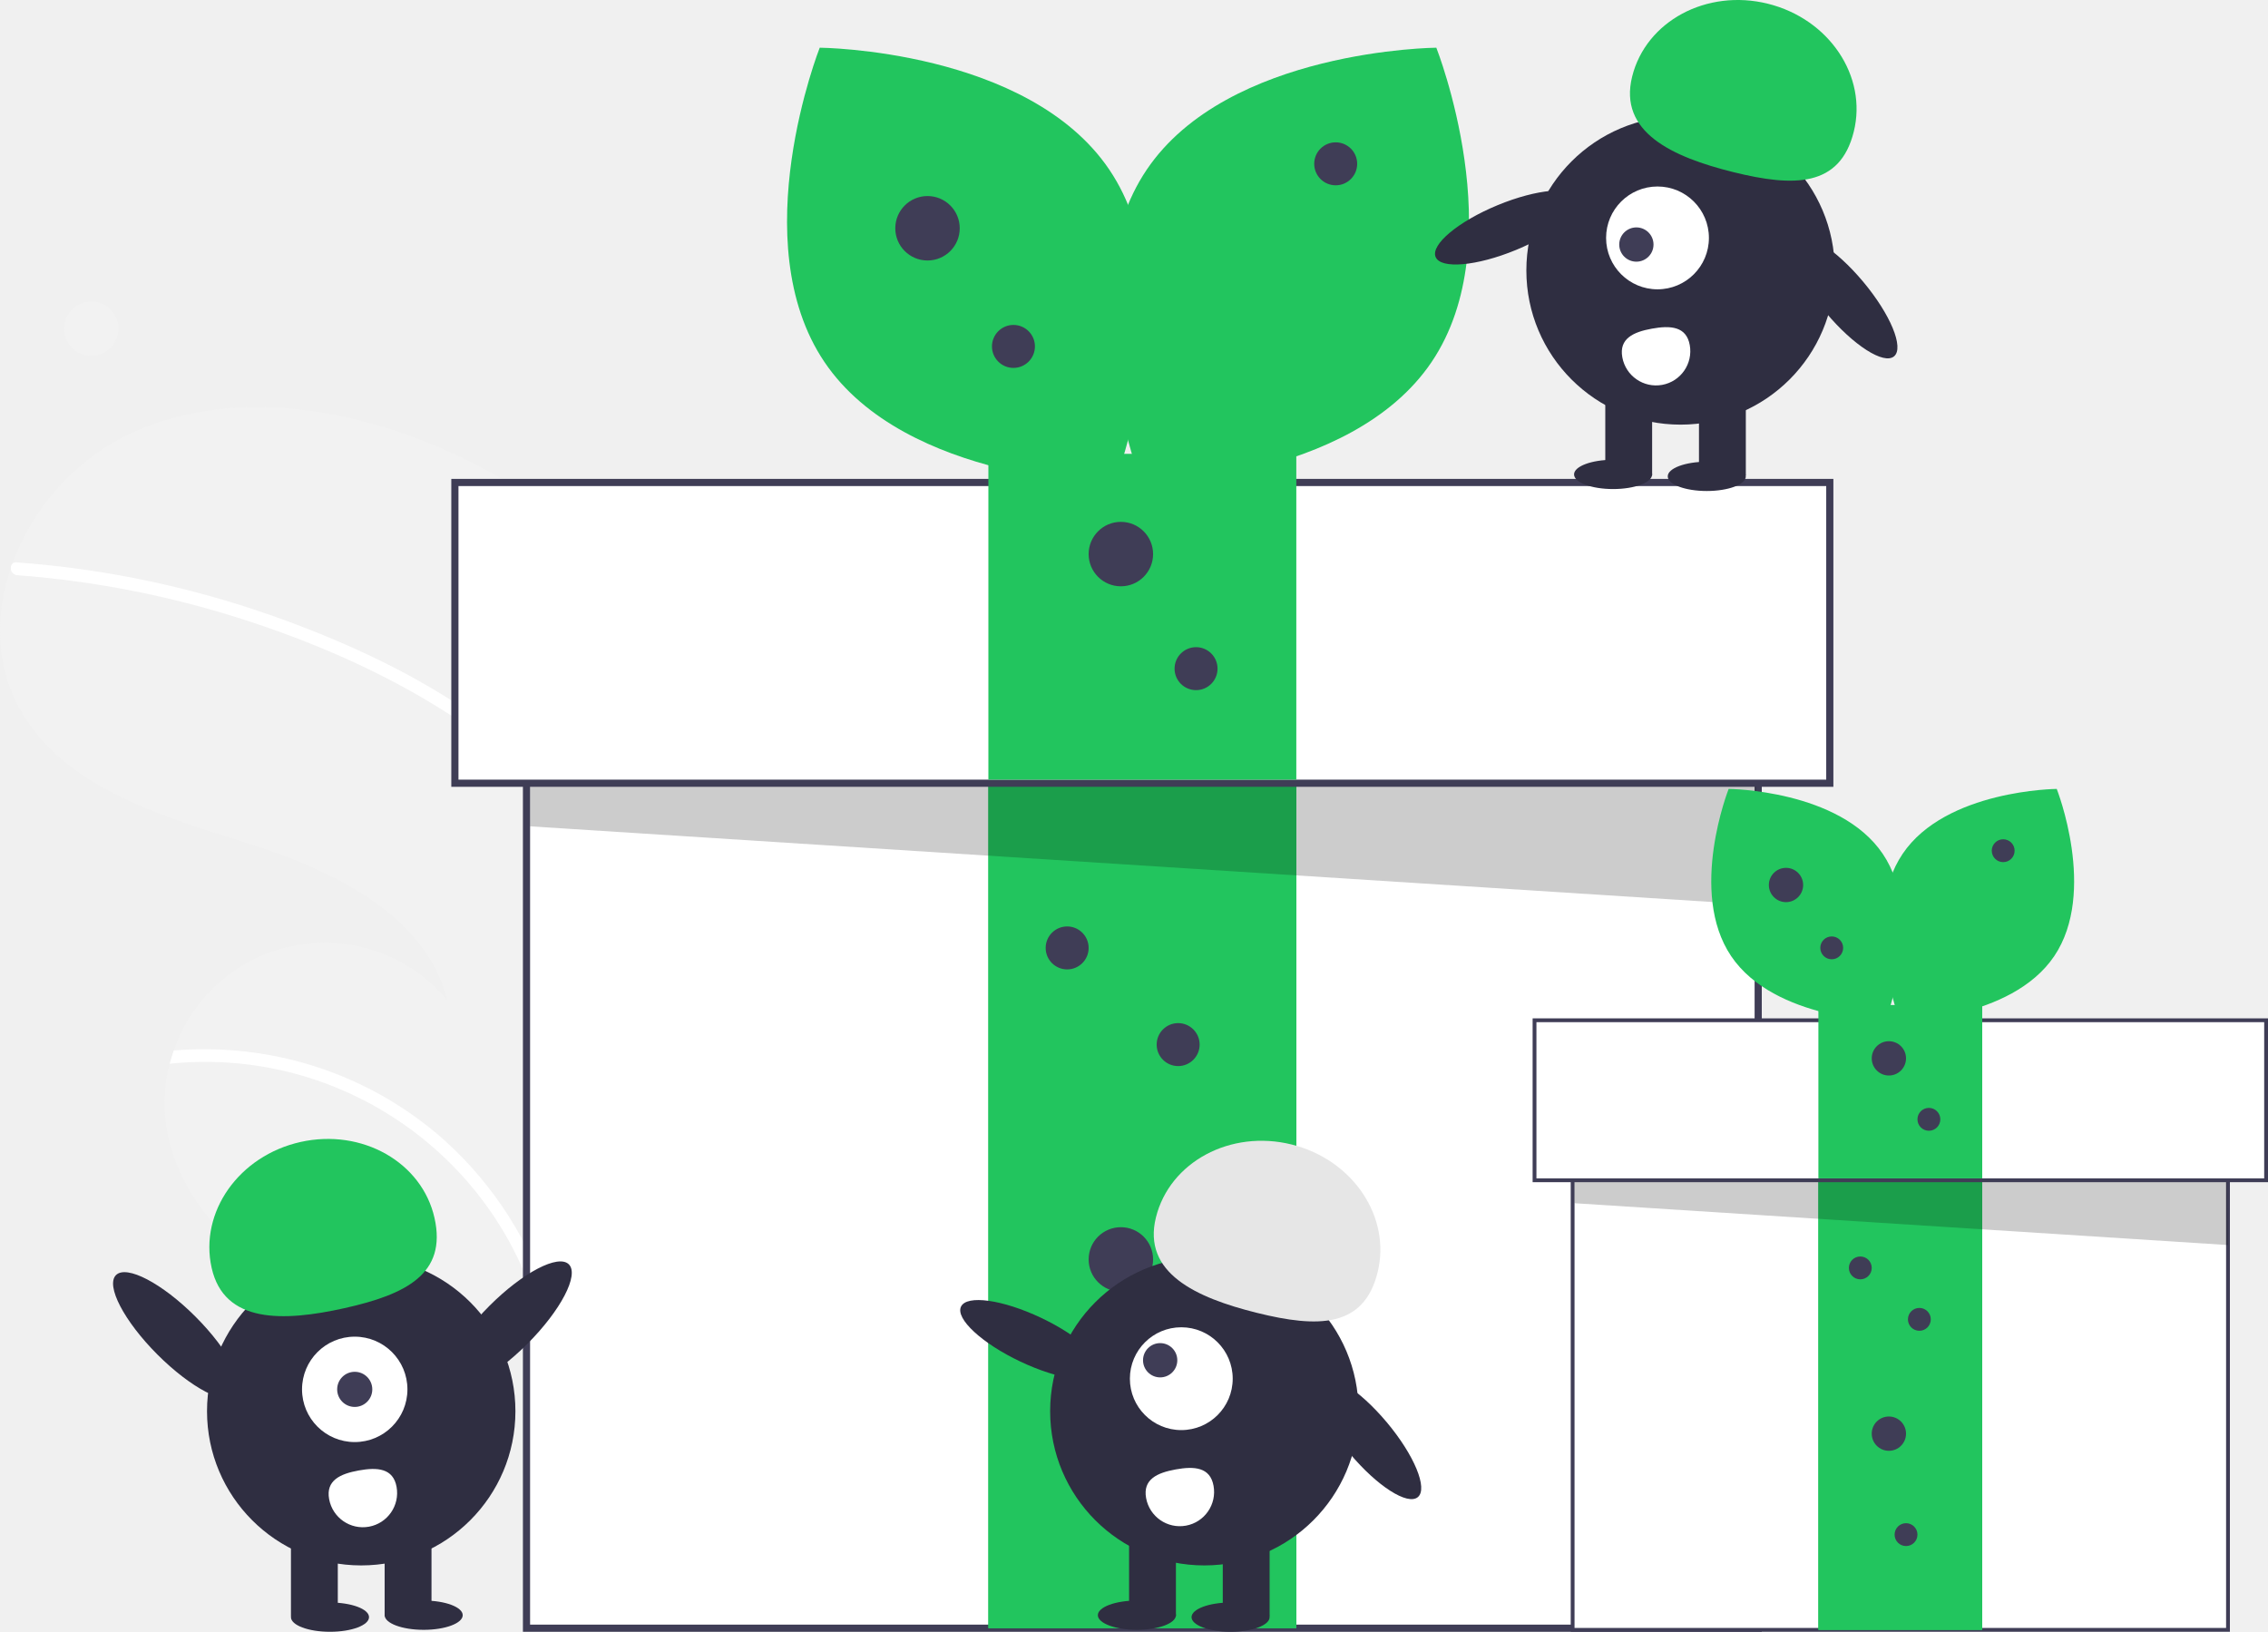
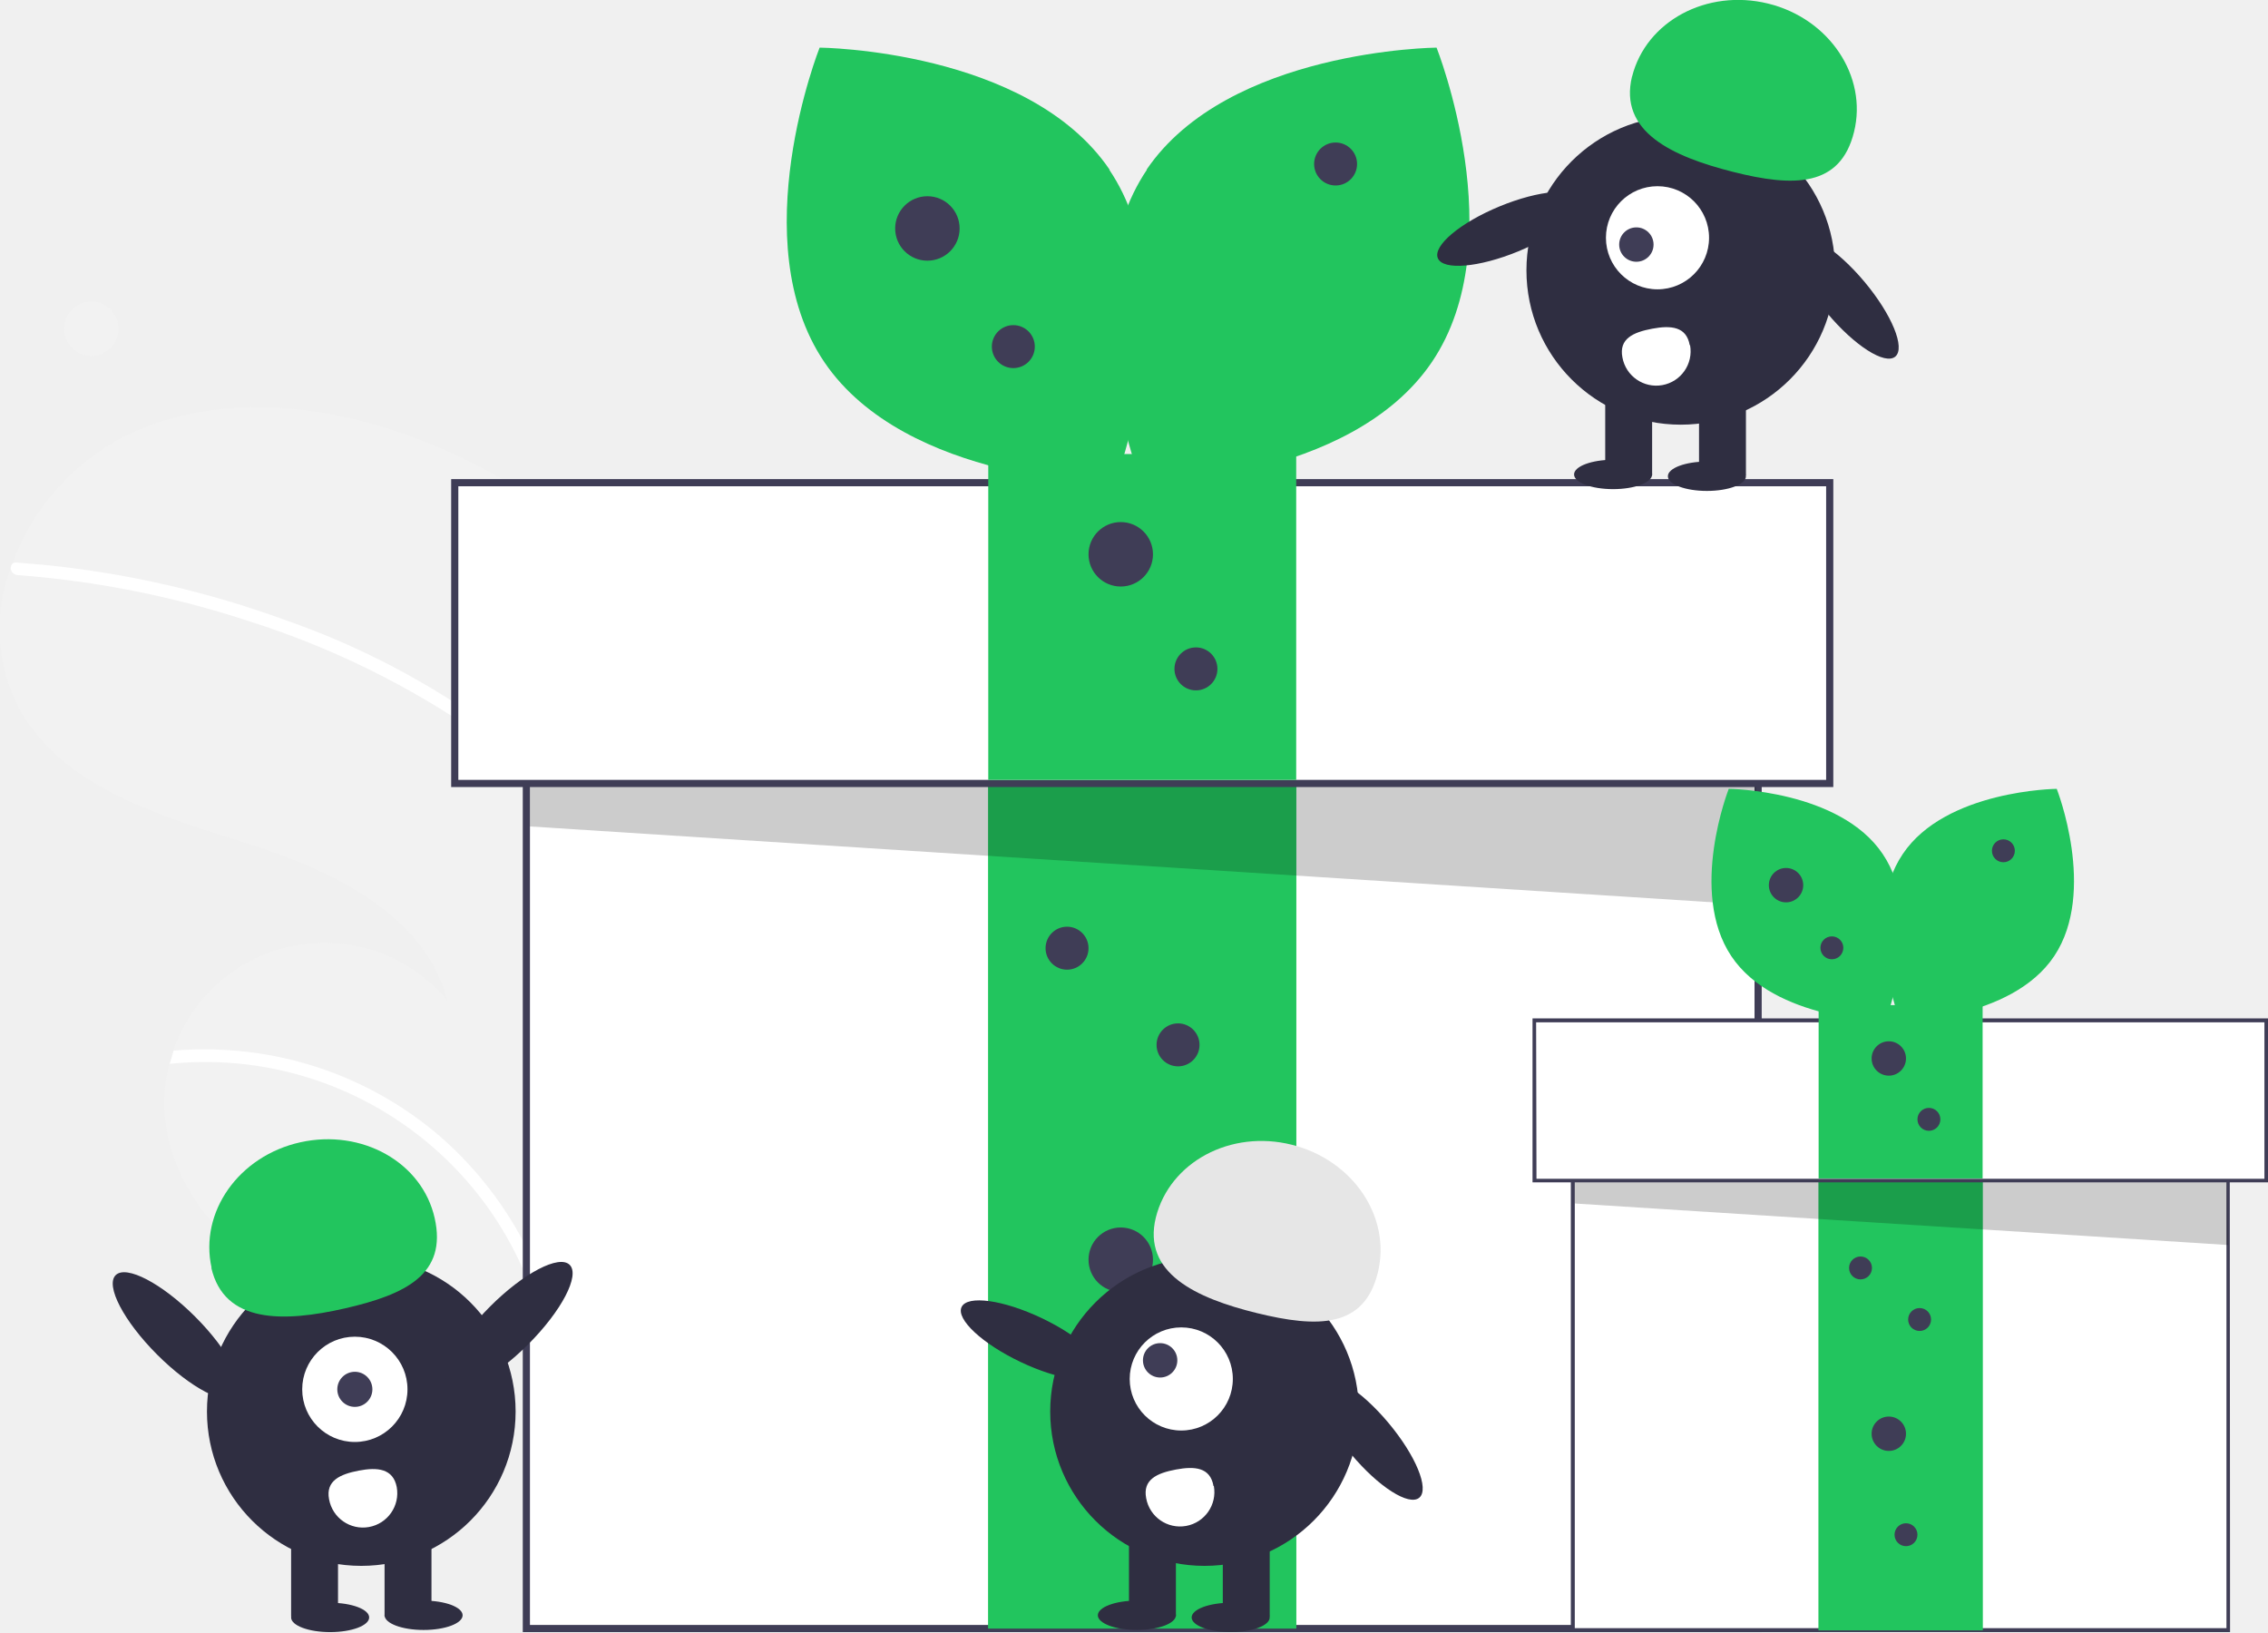
- <svg xmlns="http://www.w3.org/2000/svg" data-name="Layer 1" width="633.43" height="455.755" viewBox="0 0 633.43 455.755">
-   <path d="M428.066,358.644c1.341.834,2.657,1.683,3.971,2.561A336.159,336.159,0,0,1,455.488,470.698q.303,6.514.308,13.008a326.406,326.406,0,0,1-14.018,95.838q-.745,2.454-1.522,4.887c-.371,1.164-.749,2.34-1.16,3.495-.436.592-.866,1.174-1.295,1.755-.03.026-.057.069-.088.095-.173.235-.346.469-.502.699-.743.997-1.496,1.987-2.239,2.984l.625.043,1.567.1-.006.011c-.526-.011-1.063-.028-1.594-.056-.193.001-.403.005-.6-.012-.176-.003-.362-.014-.537-.017-22.601-.612-45.73-1.74-66.296-10.983-21.526-9.682-39.787-30.615-38.859-54.192a42.317,42.317,0,0,1,1.397-9.138c.333-1.247.727-2.472,1.149-3.695a44.556,44.556,0,0,1,76.442-13.991c-6.169-24.245-32.654-36.617-56.507-44.138-23.871-7.517-50.729-15.381-62.924-37.226-6.809-12.156-6.973-26.32-2.53-39.399.135-.391.277-.793.43-1.188a65.015,65.015,0,0,1,31.351-35.591c27.279-13.506,60.427-8.741,88.378,3.314A161.159,161.159,0,0,1,428.066,358.644Z" transform="translate(-283.2849 -222.1224)" fill="#f2f2f2" />
-   <path d="M349.879,515.619a100.32,100.32,0,0,1,57.724,25.15,102.656,102.656,0,0,1,29.19,45.794c.317,1.008.605,2.013.876,3.023.542-1.031,1.068-2.086,1.588-3.13.335-.669.676-1.348,1-2.023-.371,1.164-.749,2.34-1.16,3.495-.436.592-.866,1.174-1.295,1.755-.03.026-.057.069-.088.095-.173.235-.346.469-.502.699-.743.997-1.496,1.987-2.239,2.984l.625.043,1.567.1-.006.011c-.526-.011-1.063-.028-1.594-.056-.193.001-.403.005-.6-.012-.065-.306-.147-.607-.229-.91a96.93,96.93,0,0,0-104.066-73.42c.333-1.247.727-2.472,1.149-3.695A103.693,103.693,0,0,1,349.879,515.619Z" transform="translate(-283.2849 -222.1224)" fill="#fff" />
-   <path d="M421.12,425.942a110.374,110.374,0,0,1,22.605,22.761,91.571,91.571,0,0,1,8.636,14.665c1.146,2.388,2.189,4.846,3.128,7.33q.303,6.514.308,13.008a94.571,94.571,0,0,0-2.911-9.67c-.594-1.74-1.254-3.446-1.955-5.132-7.862-18.885-22.106-33.796-38.905-45.132-18.002-12.13-38.296-21.236-58.864-28.007a271.664,271.664,0,0,0-65.071-12.987,1.948,1.948,0,0,1-1.79-2.012,1.676,1.676,0,0,1,.43-1.188,1.392,1.392,0,0,1,1.195-.38c2.732.204,5.457.42,8.182.709a274.884,274.884,0,0,1,66.369,15.32C383.136,402.765,403.584,412.542,421.12,425.942Z" transform="translate(-283.2849 -222.1224)" fill="#fff" />
-   <circle cx="25.496" cy="91.797" r="7.578" fill="#f2f2f2" />
-   <rect x="147.046" y="161.755" width="344" height="293" fill="#fff" />
-   <path d="M775.331,677.878h-346v-295h346Zm-344-2h342v-291h-342Z" transform="translate(-283.2849 -222.1224)" fill="#3f3d56" />
-   <rect x="276.046" y="218.755" width="86" height="236" fill="#22c55e" />
-   <rect x="276.046" y="218.755" width="86" height="236" fill="#22c55e" />
-   <polygon points="148.046 183.255 148.046 230.793 491.046 252.755 490.035 194.097 148.046 183.255" opacity="0.2" />
-   <rect x="127.046" y="134.755" width="384" height="84" fill="#fff" />
-   <path d="M795.331,441.878h-386v-86h386Zm-384-2h382v-82h-382Z" transform="translate(-283.2849 -222.1224)" fill="#3f3d56" />
-   <rect x="276.046" y="126.755" width="86" height="91" fill="#22c55e" />
-   <path d="M593.123,269.534c22.701,33.652,1.312,87.775,1.312,87.775s-58.195-.436-80.897-34.088-1.312-87.775-1.312-87.775S570.422,235.882,593.123,269.534Z" transform="translate(-283.2849 -222.1224)" fill="#22c55e" />
-   <path d="M603.539,269.534c-22.701,33.652-1.312,87.775-1.312,87.775s58.195-.436,80.897-34.088,1.312-87.775,1.312-87.775S626.24,235.882,603.539,269.534Z" transform="translate(-283.2849 -222.1224)" fill="#22c55e" />
-   <circle cx="259.046" cy="63.755" r="9" fill="#3f3d56" />
-   <circle cx="313.046" cy="154.755" r="9" fill="#3f3d56" />
-   <circle cx="313.046" cy="351.755" r="9" fill="#3f3d56" />
-   <circle cx="283.046" cy="96.755" r="6" fill="#3f3d56" />
-   <circle cx="373.046" cy="45.755" r="6" fill="#3f3d56" />
-   <circle cx="334.046" cy="186.755" r="6" fill="#3f3d56" />
-   <circle cx="298.046" cy="264.755" r="6" fill="#3f3d56" />
-   <circle cx="329.046" cy="291.755" r="6" fill="#3f3d56" />
-   <circle cx="322.046" cy="404.755" r="6" fill="#3f3d56" />
-   <rect x="439.22" y="299.323" width="183.037" height="155.9" fill="#fff" />
-   <path d="M906.073,677.878H721.973V520.913H906.073Zm-183.037-1.064H905.009V521.977H723.037Z" transform="translate(-283.2849 -222.1224)" fill="#3f3d56" />
-   <rect x="507.859" y="329.652" width="45.759" height="125.572" fill="#22c55e" />
-   <rect x="507.859" y="329.652" width="45.759" height="125.572" fill="#22c55e" />
-   <polygon points="439.752 310.763 439.752 336.057 622.257 347.742 621.719 316.532 439.752 310.763" opacity="0.2" />
-   <rect x="428.578" y="284.957" width="204.32" height="44.695" fill="#fff" />
-   <path d="M916.715,552.306h-205.384V506.547H916.715Zm-204.32-1.064H915.651V507.611H712.395Z" transform="translate(-283.2849 -222.1224)" fill="#3f3d56" />
-   <rect x="507.859" y="280.7" width="45.759" height="48.42" fill="#22c55e" />
-   <path d="M809.124,460.605c12.079,17.905.698,46.704.698,46.704s-30.965-.232-43.044-18.138-.698-46.704-.698-46.704S797.045,442.699,809.124,460.605Z" transform="translate(-283.2849 -222.1224)" fill="#22c55e" />
-   <path d="M814.666,460.605c-12.079,17.905-.698,46.704-.698,46.704s30.965-.232,43.044-18.138.698-46.704.698-46.704S826.745,442.699,814.666,460.605Z" transform="translate(-283.2849 -222.1224)" fill="#22c55e" />
-   <circle cx="498.813" cy="247.179" r="4.789" fill="#3f3d56" />
-   <circle cx="527.546" cy="295.598" r="4.789" fill="#3f3d56" />
-   <circle cx="527.546" cy="400.419" r="4.789" fill="#3f3d56" />
-   <circle cx="511.583" cy="264.737" r="3.192" fill="#3f3d56" />
-   <circle cx="559.471" cy="237.601" r="3.192" fill="#3f3d56" />
-   <circle cx="538.72" cy="312.625" r="3.192" fill="#3f3d56" />
-   <circle cx="519.565" cy="354.127" r="3.192" fill="#3f3d56" />
-   <circle cx="536.059" cy="368.494" r="3.192" fill="#3f3d56" />
-   <circle cx="532.335" cy="428.619" r="3.192" fill="#3f3d56" />
-   <ellipse cx="571.139" cy="596.292" rx="6.76" ry="21.534" transform="translate(-495.6615 634.6811) rotate(-64.62574)" fill="#2f2e41" />
-   <ellipse cx="665.455" cy="623.753" rx="6.76" ry="21.534" transform="translate(-528.4844 350.5745) rotate(-39.93837)" fill="#2f2e41" />
-   <circle cx="336.363" cy="394.153" r="43.067" fill="#2f2e41" />
-   <rect x="341.508" y="427.952" width="13.084" height="23.442" fill="#2f2e41" />
-   <rect x="315.34" y="427.952" width="13.084" height="23.442" fill="#2f2e41" />
-   <ellipse cx="343.688" cy="451.667" rx="10.903" ry="4.089" fill="#2f2e41" />
-   <ellipse cx="317.521" cy="451.121" rx="10.903" ry="4.089" fill="#2f2e41" />
-   <path d="M606.125,562.138c3.846-15.487,20.821-24.601,37.915-20.356s27.834,20.24,23.989,35.727-16.604,15.537-33.698,11.292S602.279,577.625,606.125,562.138Z" transform="translate(-283.2849 -222.1224)" fill="#e6e6e6" />
-   <circle cx="329.924" cy="385.065" r="14.359" fill="#fff" />
-   <circle cx="324.023" cy="379.918" r="4.786" fill="#3f3d56" />
-   <path d="M622.216,637.103a9.572,9.572,0,1,1-18.835,3.429h0l-.003-.018c-.942-5.202,3.08-7.043,8.283-7.985S621.275,631.901,622.216,637.103Z" transform="translate(-283.2849 -222.1224)" fill="#fff" />
-   <ellipse cx="704.139" cy="285.673" rx="21.534" ry="6.76" transform="translate(-339.0131 68.32177) rotate(-22.4424)" fill="#2f2e41" />
-   <ellipse cx="798.455" cy="305.135" rx="6.76" ry="21.534" transform="translate(-292.919 361.6333) rotate(-39.93837)" fill="#2f2e41" />
-   <circle cx="469.363" cy="75.535" r="43.067" fill="#2f2e41" />
-   <rect x="474.508" y="109.334" width="13.084" height="23.442" fill="#2f2e41" />
-   <rect x="448.34" y="109.334" width="13.084" height="23.442" fill="#2f2e41" />
-   <ellipse cx="476.688" cy="133.048" rx="10.903" ry="4.089" fill="#2f2e41" />
-   <ellipse cx="450.521" cy="132.503" rx="10.903" ry="4.089" fill="#2f2e41" />
-   <path d="M739.125,243.52c3.846-15.487,20.821-24.601,37.915-20.356s27.834,20.24,23.989,35.727-16.604,15.537-33.698,11.292S735.279,259.007,739.125,243.52Z" transform="translate(-283.2849 -222.1224)" fill="#22c55e" />
-   <circle cx="462.924" cy="66.447" r="14.359" fill="#fff" />
-   <circle cx="457.023" cy="68.3" r="4.786" fill="#3f3d56" />
-   <path d="M755.216,318.485a9.572,9.572,0,1,1-18.835,3.429h0l-.003-.018c-.942-5.202,3.08-7.043,8.283-7.985S754.275,313.283,755.216,318.485Z" transform="translate(-283.2849 -222.1224)" fill="#fff" />
-   <circle cx="100.885" cy="394.153" r="43.067" fill="#2f2e41" />
-   <rect x="81.259" y="427.952" width="13.084" height="23.442" fill="#2f2e41" />
-   <rect x="107.426" y="427.952" width="13.084" height="23.442" fill="#2f2e41" />
-   <ellipse cx="92.162" cy="451.667" rx="10.903" ry="4.089" fill="#2f2e41" />
-   <ellipse cx="118.33" cy="451.121" rx="10.903" ry="4.089" fill="#2f2e41" />
-   <path d="M342.393,576.224c-3.477-15.574,7.639-31.31,24.829-35.149s33.944,5.675,37.422,21.249-7.915,21.318-25.105,25.156S345.87,591.797,342.393,576.224Z" transform="translate(-283.2849 -222.1224)" fill="#22c55e" />
-   <ellipse cx="425.273" cy="592.154" rx="23.892" ry="7.501" transform="translate(-577.4867 252.3064) rotate(-45.0221)" fill="#2f2e41" />
-   <ellipse cx="332.568" cy="595.154" rx="7.501" ry="23.892" transform="translate(-606.6437 187.1021) rotate(-44.9779)" fill="#2f2e41" />
-   <circle cx="99.073" cy="388.049" r="14.719" fill="#fff" />
-   <circle cx="99.073" cy="388.049" r="4.906" fill="#3f3d56" />
-   <path d="M394.042,637.394a9.572,9.572,0,1,1-18.835,3.429h0l-.003-.018c-.942-5.202,3.08-7.043,8.283-7.985S393.1,632.192,394.042,637.394Z" transform="translate(-283.2849 -222.1224)" fill="#fff" />
+ <svg xmlns="http://www.w3.org/2000/svg" data-name="Layer 1" width="633.4" height="455.8">
+   <path d="m144.8 136.5 4 2.6a336.2 336.2 0 0 1 23.4 109.5q.3 6.5.3 13a326.4 326.4 0 0 1-14 95.8l-1.5 5-1.2 3.4-1.3 1.8-.6.8-2.2 3h2.2-2.9c-22.6-.6-45.7-1.7-66.3-11-21.5-9.7-39.7-30.6-38.8-54.2a42.3 42.3 0 0 1 1.4-9.1l1.1-3.7a44.6 44.6 0 0 1 76.5-14c-6.2-24.2-32.7-36.6-56.5-44.1-23.9-7.5-50.8-15.4-63-37.3a48.1 48.1 0 0 1-2-40.5 65 65 0 0 1 31.3-35.6c27.3-13.5 60.4-8.8 88.4 3.3a161.2 161.2 0 0 1 21.6 11.3Z" fill="#f2f2f2" />
+   <path d="M66.6 293.5a100.3 100.3 0 0 1 57.7 25.1 102.7 102.7 0 0 1 29.2 45.8l.9 3 1.6-3 1-2-1.2 3.4-1.3 1.8-.6.8-2.2 3h2.2-2.2l-.2-.9a97 97 0 0 0-104.1-73.4l1.1-3.7a103.7 103.7 0 0 1 18 .1Zm71.2-89.7a110.4 110.4 0 0 1 22.6 22.8 91.6 91.6 0 0 1 8.7 14.6 93 93 0 0 1 3.1 7.4q.3 6.5.3 13a94.6 94.6 0 0 0-2.9-9.7l-2-5.1a103.4 103.4 0 0 0-38.9-45.2 239.5 239.5 0 0 0-58.8-28 271.7 271.7 0 0 0-65-13 2 2 0 0 1-1.9-2 1.7 1.7 0 0 1 .4-1.1 1.4 1.4 0 0 1 1.2-.4l8.2.7A274.9 274.9 0 0 1 79.2 173a221.2 221.2 0 0 1 58.6 30.7Z" fill="#fff" />
+   <circle cx="25.5" cy="91.8" r="7.6" fill="#f2f2f2" />
+   <path fill="#fff" d="M147 161.8h344v293H147z" />
+   <path d="M492 455.8H146v-295h346Zm-344-2h342v-291H148Z" fill="#3f3d56" />
+   <path fill="#22c55e" d="M276 218.8h86v236h-86z" />
+   <path fill="#22c55e" d="M276 218.8h86v236h-86z" />
+   <path opacity=".2" d="M148 183.3v47.5l343 22-1-58.7-342-10.8z" />
+   <path fill="#fff" d="M127 134.8h384v84H127z" />
+   <path d="M512 219.8H126v-86h386Zm-384-2h382v-82H128Z" fill="#3f3d56" />
+   <path fill="#22c55e" d="M276 126.8h86v91h-86z" />
+   <path d="M309.8 47.4c22.7 33.7 1.4 87.8 1.4 87.8s-58.2-.4-81-34.1-1.3-87.8-1.3-87.8 58.2.5 81 34.1Z" fill="#22c55e" />
+   <path d="M320.3 47.4c-22.7 33.7-1.4 87.8-1.4 87.8s58.2-.4 81-34.1 1.3-87.8 1.3-87.8-58.2.5-81 34.1Z" fill="#22c55e" />
+   <circle cx="259" cy="63.8" r="9" fill="#3f3d56" />
+   <circle cx="313" cy="154.8" r="9" fill="#3f3d56" />
+   <circle cx="313" cy="351.8" r="9" fill="#3f3d56" />
+   <circle cx="283" cy="96.8" r="6" fill="#3f3d56" />
+   <circle cx="373" cy="45.8" r="6" fill="#3f3d56" />
+   <circle cx="334" cy="186.8" r="6" fill="#3f3d56" />
+   <circle cx="298" cy="264.8" r="6" fill="#3f3d56" />
+   <circle cx="329" cy="291.8" r="6" fill="#3f3d56" />
+   <circle cx="322" cy="404.8" r="6" fill="#3f3d56" />
+   <path fill="#fff" d="M439.2 299.3h183v155.9h-183z" />
+   <path d="M622.8 455.8H438.7v-157h184Zm-183-1.1h182V299.9h-182Z" fill="#3f3d56" />
+   <path fill="#22c55e" d="M507.9 329.7h45.8v125.6h-45.8z" />
+   <path fill="#22c55e" d="M507.9 329.7h45.8v125.6h-45.8z" />
+   <path opacity=".2" d="M439.8 310.8v25.3l182.5 11.6-.6-31.2-181.9-5.7z" />
+   <path fill="#fff" d="M428.6 285h204.3v44.7H428.6z" />
+   <path d="M633.4 330.2H428v-45.8h205.4Zm-204.3-1h203.3v-43.7H429Z" fill="#3f3d56" />
+   <path fill="#22c55e" d="M507.9 280.7h45.8v48.4h-45.8z" />
+   <path d="M525.8 238.5c12.1 17.9.7 46.7.7 46.7s-31-.2-43-18.2-.7-46.7-.7-46.7 31 .3 43 18.2Z" fill="#22c55e" />
+   <path d="M531.4 238.5c-12.1 17.9-.7 46.7-.7 46.7s31-.2 43-18.2.7-46.7.7-46.7-31 .3-43 18.2Z" fill="#22c55e" />
+   <circle cx="498.8" cy="247.2" r="4.8" fill="#3f3d56" />
+   <circle cx="527.5" cy="295.6" r="4.8" fill="#3f3d56" />
+   <circle cx="527.5" cy="400.4" r="4.8" fill="#3f3d56" />
+   <circle cx="511.6" cy="264.7" r="3.2" fill="#3f3d56" />
+   <circle cx="559.5" cy="237.6" r="3.2" fill="#3f3d56" />
+   <circle cx="538.7" cy="312.6" r="3.2" fill="#3f3d56" />
+   <circle cx="519.6" cy="354.1" r="3.2" fill="#3f3d56" />
+   <circle cx="536.1" cy="368.5" r="3.2" fill="#3f3d56" />
+   <circle cx="532.3" cy="428.6" r="3.2" fill="#3f3d56" />
+   <ellipse cx="571.1" cy="596.3" rx="6.8" ry="21.5" transform="rotate(-64.6 253.9 709.2)" fill="#2f2e41" />
+   <ellipse cx="665.5" cy="623.8" rx="6.8" ry="21.5" transform="rotate(-39.9 218.2 902.5)" fill="#2f2e41" />
+   <circle cx="336.4" cy="394.2" r="43.1" fill="#2f2e41" />
+   <path fill="#2f2e41" d="M341.5 428h13.1v23.4h-13.1zm-26.2 0h13.1v23.4h-13.1z" />
+   <ellipse cx="343.7" cy="451.7" rx="10.9" ry="4.1" fill="#2f2e41" />
+   <ellipse cx="317.5" cy="451.1" rx="10.9" ry="4.1" fill="#2f2e41" />
+   <path d="M322.8 340c3.9-15.5 20.9-24.6 38-20.3s27.8 20.2 24 35.7-16.7 15.5-33.8 11.3-32-11.2-28.2-26.7Z" fill="#e6e6e6" />
+   <circle cx="329.9" cy="385.1" r="14.4" fill="#fff" />
+   <circle cx="324" cy="379.9" r="4.8" fill="#3f3d56" />
+   <path d="M339 415a9.6 9.6 0 1 1-18.9 3.4c-1-5.2 3-7 8.3-8s9.6-.6 10.5 4.6Z" fill="#fff" />
+   <ellipse cx="704.1" cy="285.7" rx="21.5" ry="6.8" transform="rotate(-22.4 2.7 888.6)" fill="#2f2e41" />
+   <ellipse cx="798.5" cy="305.1" rx="6.8" ry="21.5" transform="rotate(-39.9 351.2 583.9)" fill="#2f2e41" />
+   <circle cx="469.4" cy="75.5" r="43.1" fill="#2f2e41" />
+   <path fill="#2f2e41" d="M474.5 109.3h13.1v23.4h-13.1zm-26.2 0h13.1v23.4h-13.1z" />
+   <ellipse cx="476.7" cy="133" rx="10.9" ry="4.1" fill="#2f2e41" />
+   <ellipse cx="450.5" cy="132.5" rx="10.9" ry="4.1" fill="#2f2e41" />
+   <path d="M455.8 21.4c3.9-15.5 20.9-24.6 38-20.4s27.8 20.3 24 35.8S501 52.3 484 48s-32-11.2-28.2-26.7Z" fill="#22c55e" />
+   <circle cx="462.9" cy="66.4" r="14.4" fill="#fff" />
+   <circle cx="457" cy="68.3" r="4.8" fill="#3f3d56" />
+   <path d="M472 96.4a9.6 9.6 0 1 1-18.9 3.4c-1-5.2 3-7 8.3-8s9.6-.6 10.5 4.6Z" fill="#fff" />
+   <circle cx="100.9" cy="394.2" r="43.1" fill="#2f2e41" />
+   <path fill="#2f2e41" d="M81.3 428h13.1v23.4H81.3zm26.1 0h13.1v23.4h-13.1z" />
+   <ellipse cx="92.2" cy="451.7" rx="10.9" ry="4.1" fill="#2f2e41" />
+   <ellipse cx="118.3" cy="451.1" rx="10.9" ry="4.1" fill="#2f2e41" />
+   <path d="M59.1 354.1c-3.5-15.6 7.6-31.3 24.8-35.1s34 5.6 37.5 21.2-8 21.3-25.1 25.2S62.6 369.7 59 354Z" fill="#22c55e" />
+   <ellipse cx="425.3" cy="592.2" rx="23.9" ry="7.5" transform="rotate(-45 15.7 822.9)" fill="#2f2e41" />
+   <ellipse cx="332.6" cy="595.2" rx="7.5" ry="23.9" transform="rotate(-45 -77.3 826.2)" fill="#2f2e41" />
+   <circle cx="99.1" cy="388" r="14.7" fill="#fff" />
+   <circle cx="99.1" cy="388" r="4.9" fill="#3f3d56" />
+   <path d="M110.8 415.3a9.6 9.6 0 1 1-18.9 3.4c-1-5.2 3.1-7 8.3-8s9.6-.6 10.6 4.6Z" fill="#fff" />
</svg>
